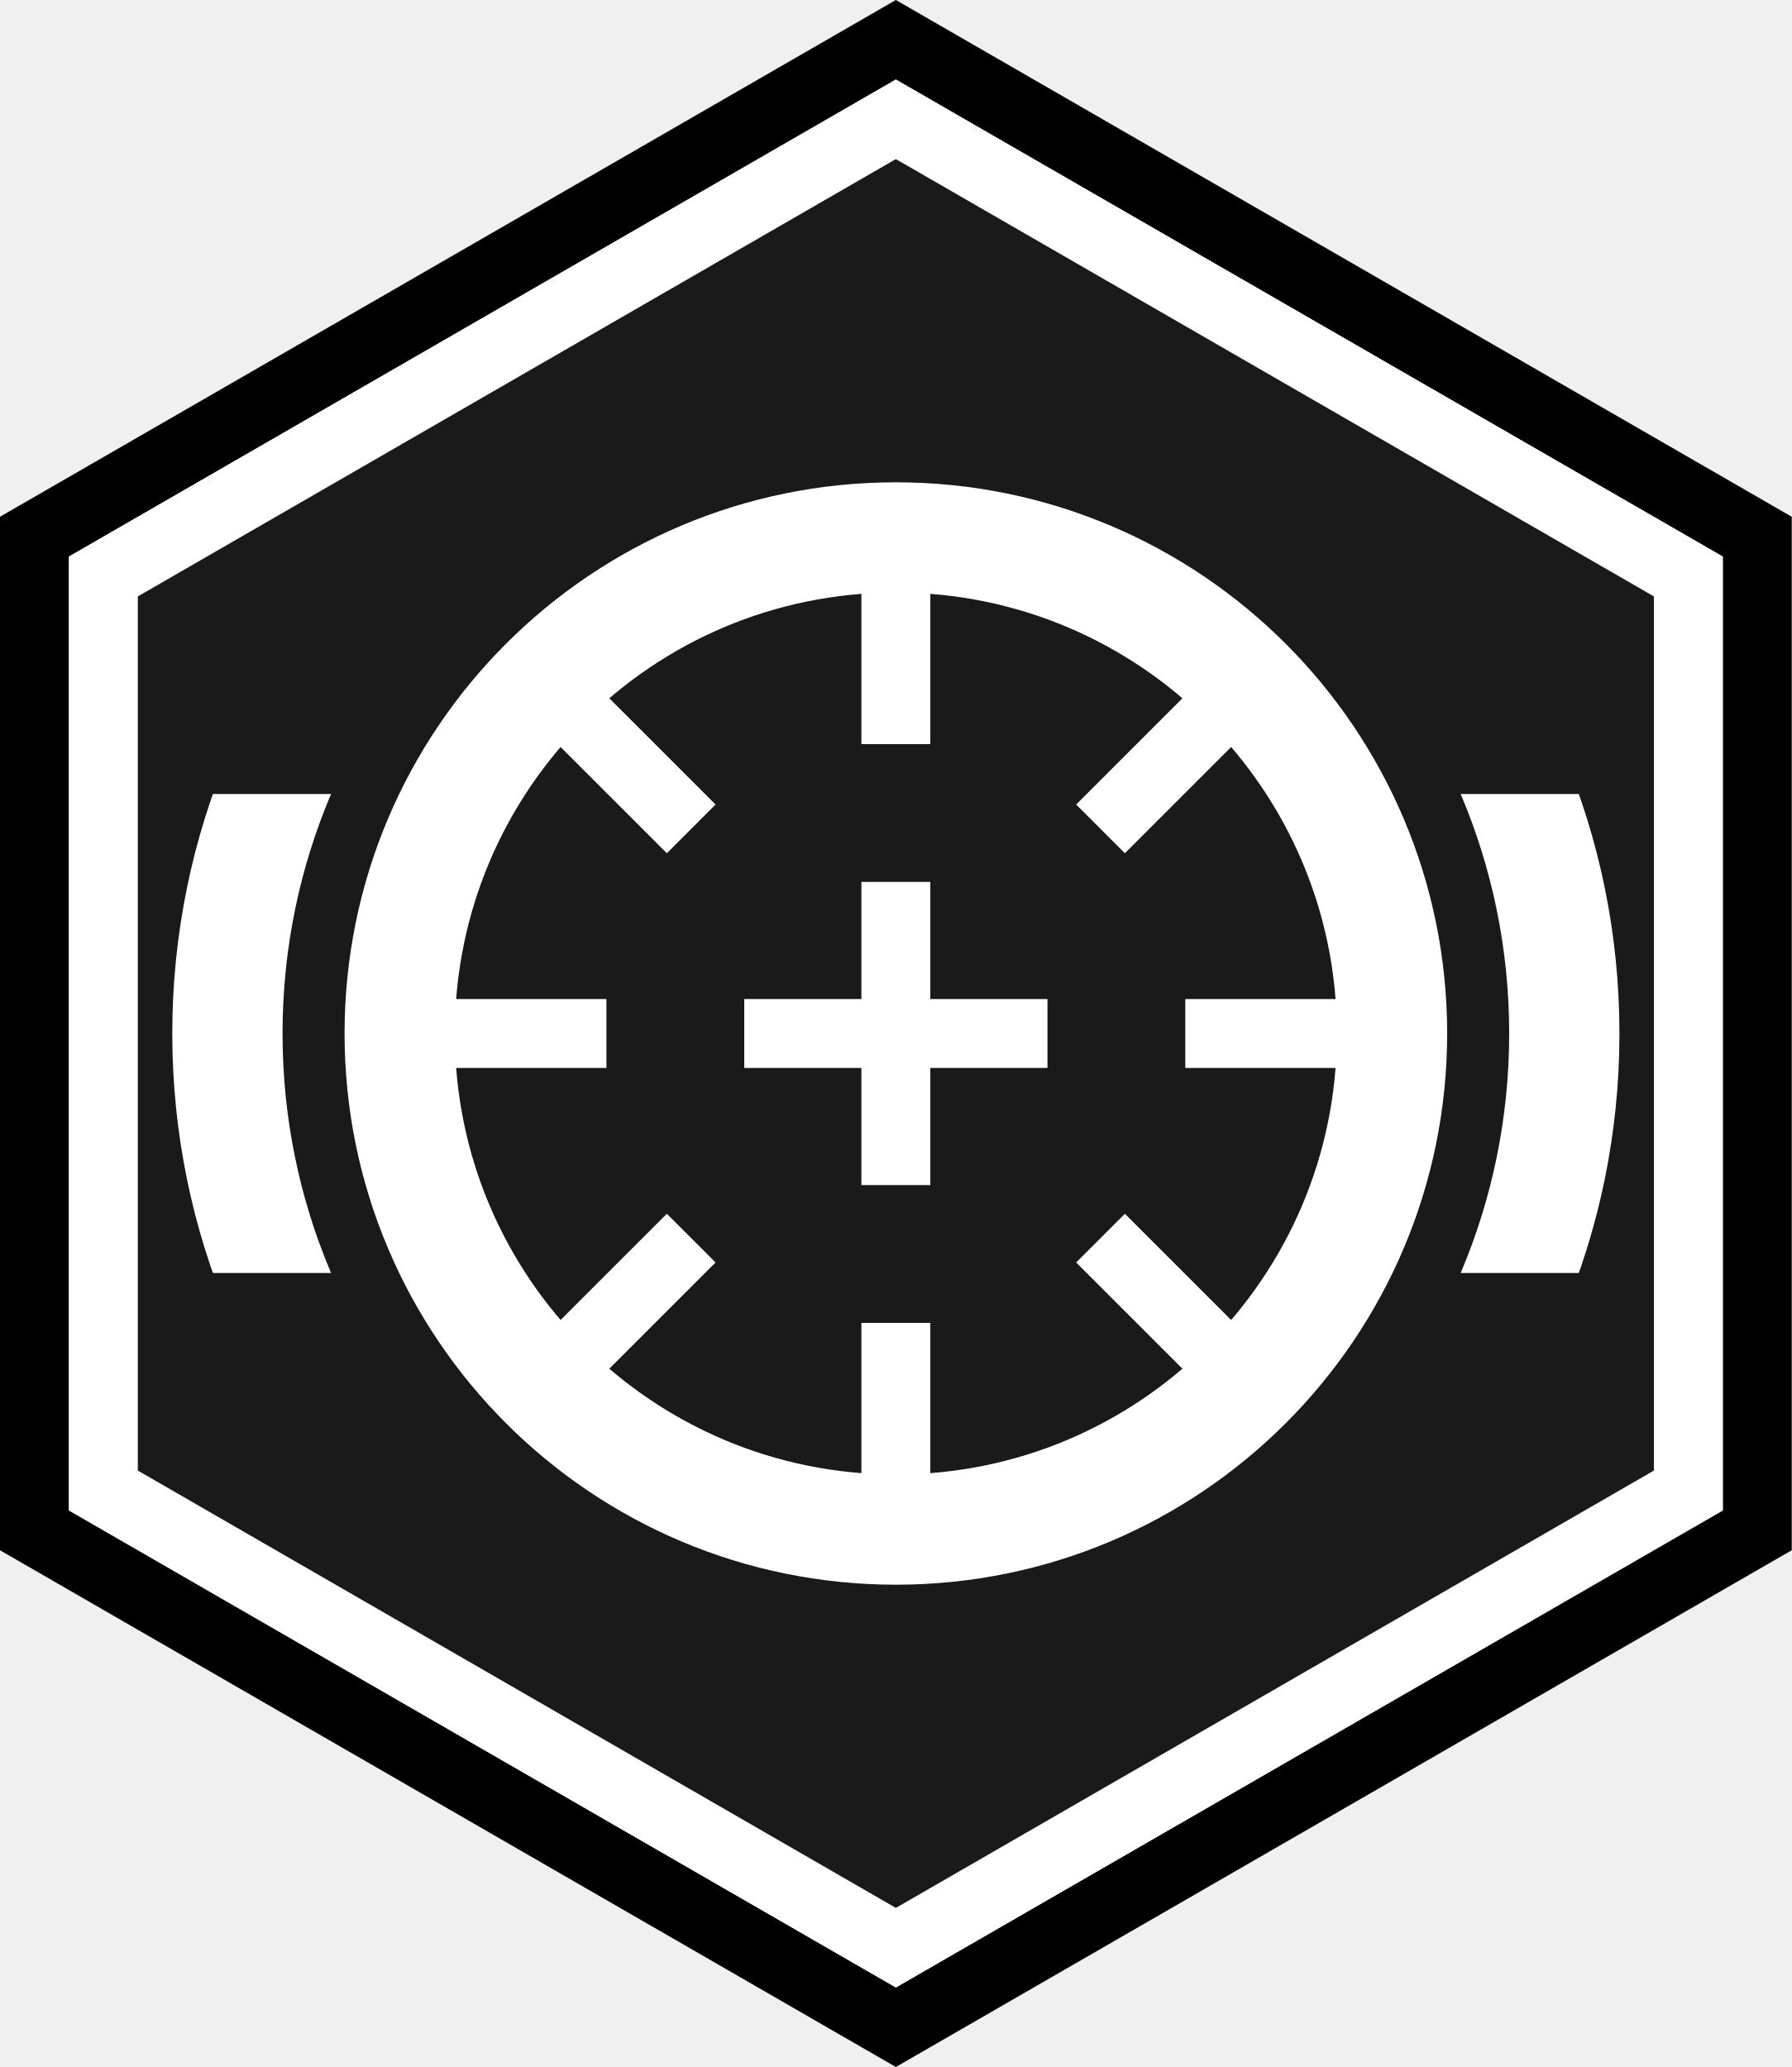
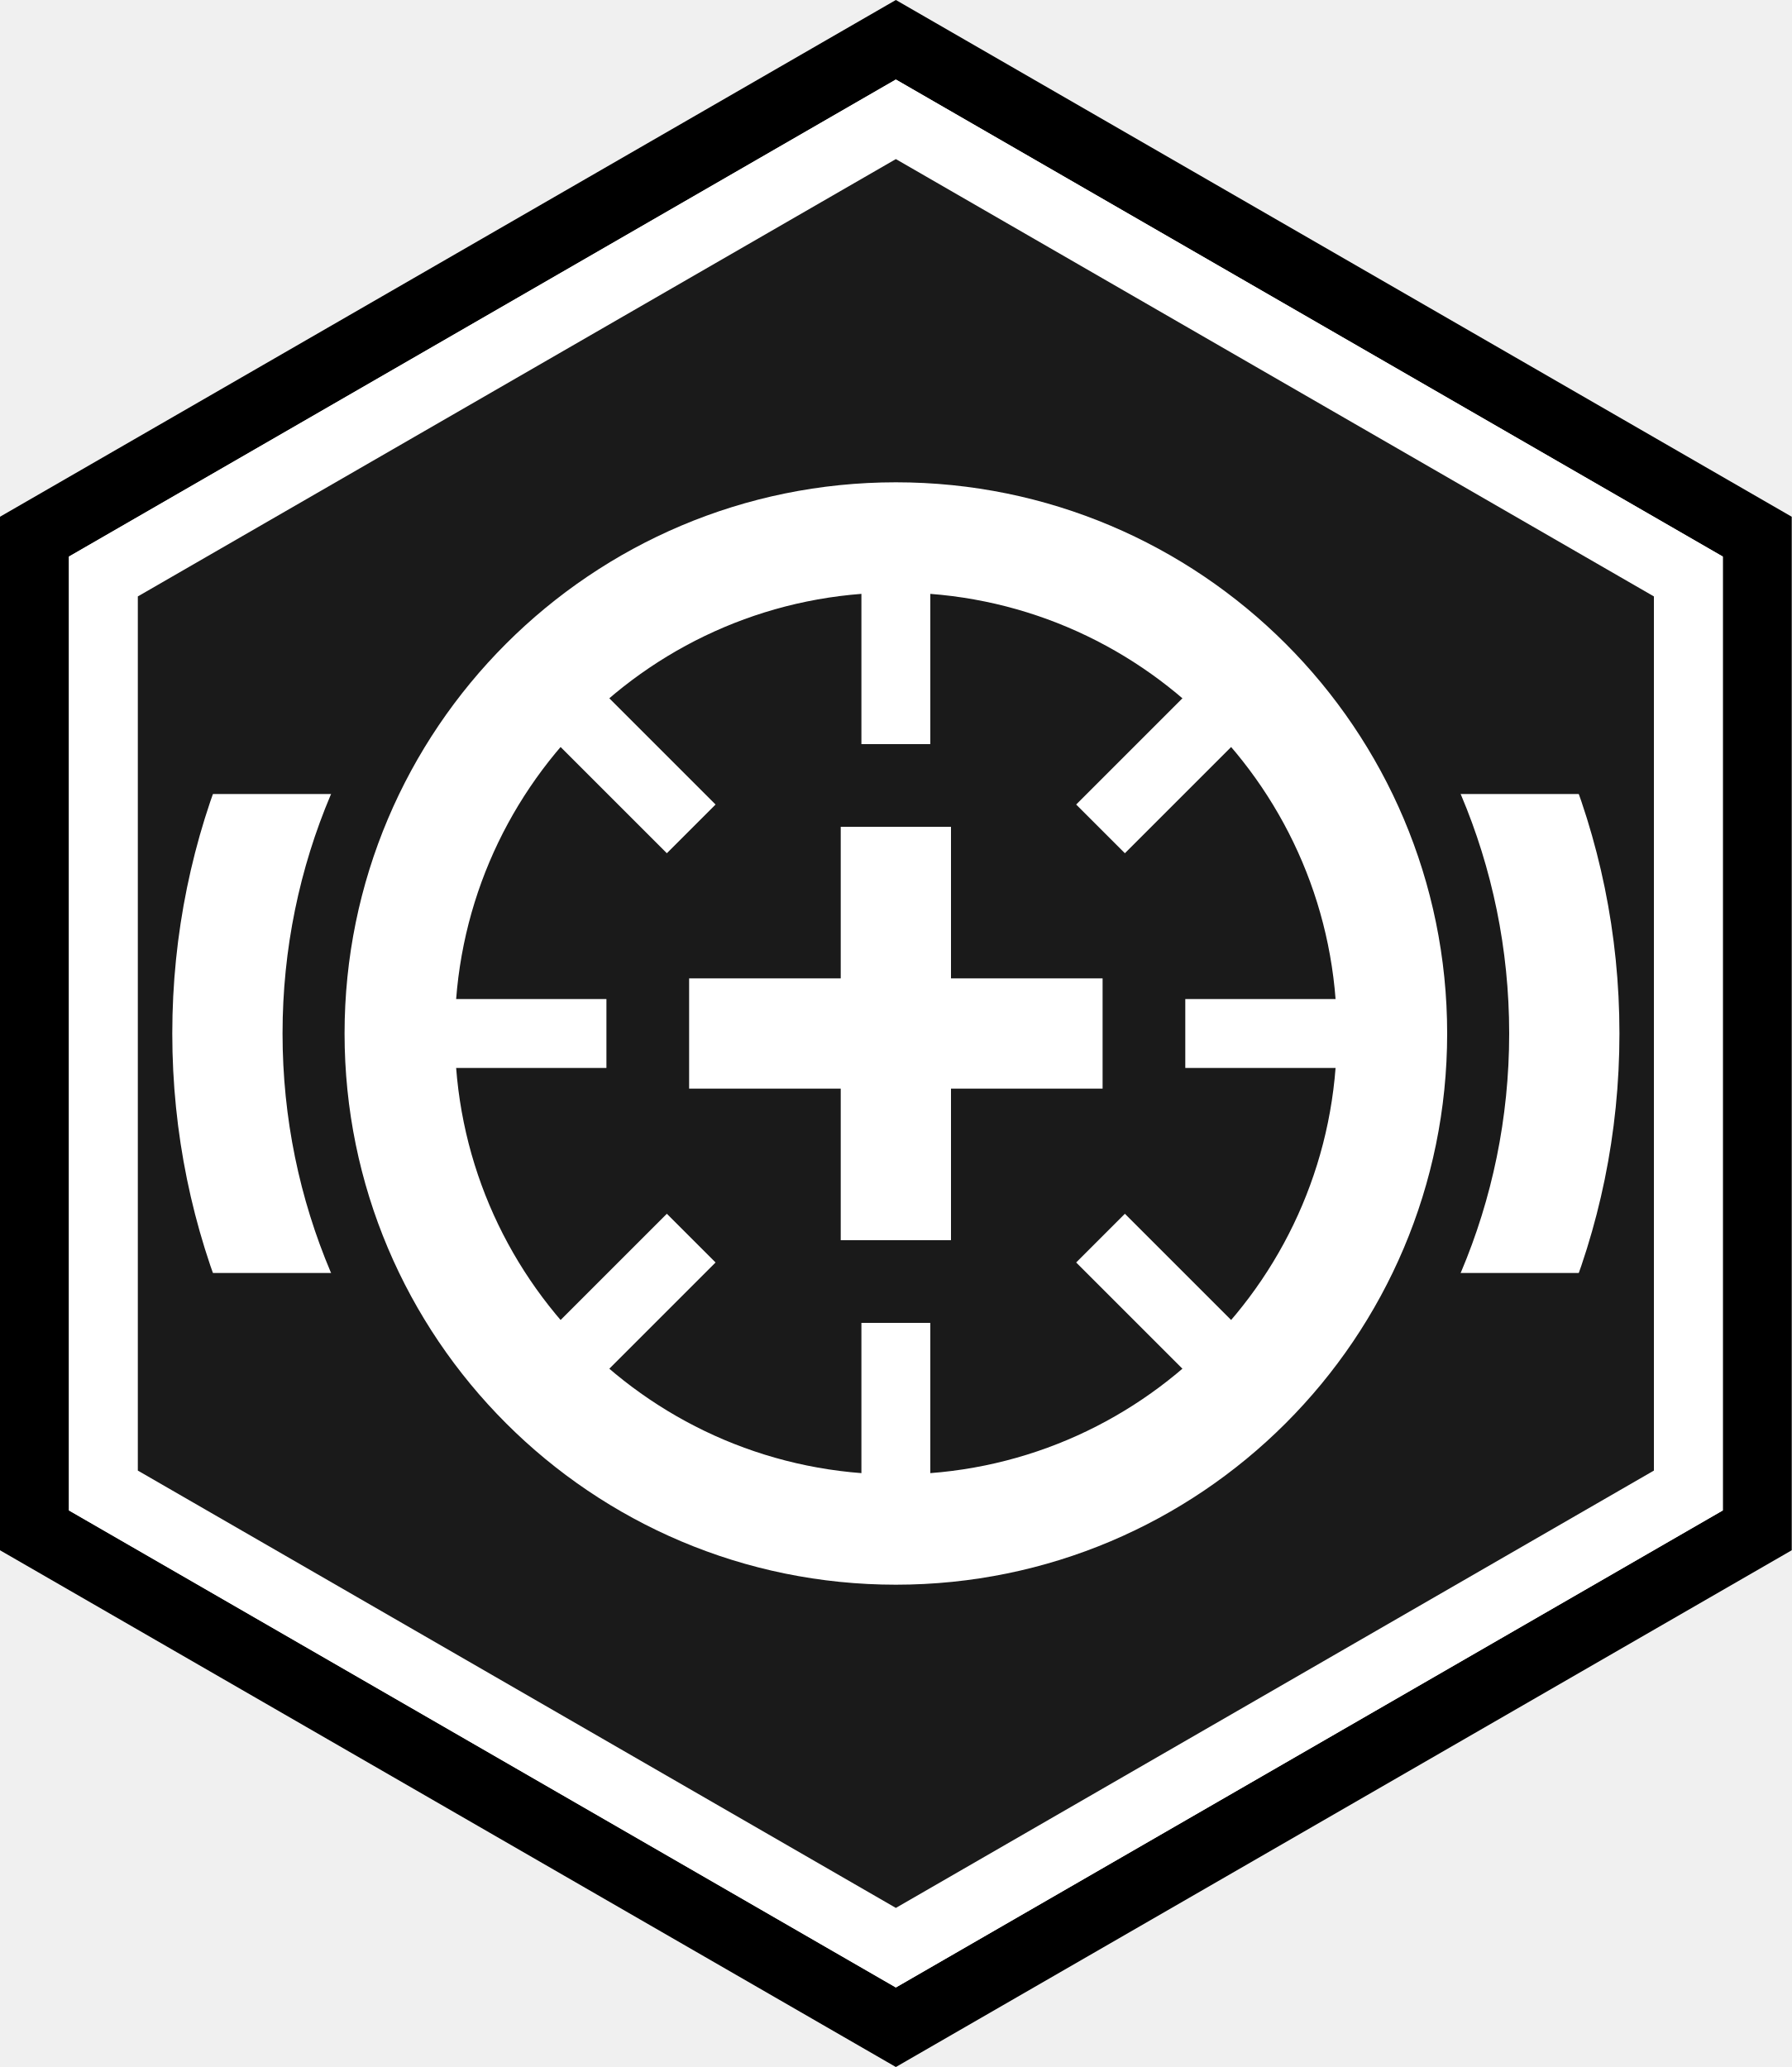
<svg xmlns="http://www.w3.org/2000/svg" viewBox="0 0 130 150" version="1.1" id="svg1" width="130" height="150" xml:space="preserve">
  <defs id="defs1">
    <mask maskUnits="userSpaceOnUse" id="mask-powermask-path-effect14">
      <path id="mask-powermask-path-effect14_box" style="fill:#ffffff;fill-opacity:1" d="M 11.5,21.5 H 118.5 V 128.5 H 11.5 Z" />
      <g id="g14" style="">
        <rect style="fill:#000000;stroke-width:8;stroke-linecap:round;stroke-linejoin:round" id="rect13" width="130" height="57.621" x="3.8405222e-05" y="92.379" d="M 3.8405222e-5,92.379 H 130 V 150 H 3.8405222e-5 Z" />
        <rect style="fill:#000000;stroke-width:8;stroke-linecap:round;stroke-linejoin:round" id="rect14" width="130" height="57.621" x="0" y="8.7183317e-08" d="M 0,8.7183317e-8 H 130 V 57.621 H 0 Z" />
      </g>
    </mask>
+     <filter id="mask-powermask-path-effect14_inverse" style="color-interpolation-filters:sRGB" height="100" width="100" x="-50" y="-50">
+       <feColorMatrix id="mask-powermask-path-effect14_primitive1" values="1" type="saturate" result="fbSourceGraphic" />
+       <feColorMatrix id="mask-powermask-path-effect14_primitive2" values="-1 0 0 0 1 0 -1 0 0 1 0 0 -1 0 1 0 0 0 1 0 " in="fbSourceGraphic" />
+     </filter>
  </defs>
  <polygon points="61.8,53.78 31,71.56 0.2,53.78 0.2,18.22 31,0.44 61.8,18.22 " fill="none" stroke="#ff3b57" stroke-width="1" id="hex-out" style="display:inline;mix-blend-mode:normal;fill:none;fill-opacity:1;stroke:#000000;stroke-width:2.465;stroke-dasharray:none;stroke-dashoffset:0;stroke-opacity:1" transform="matrix(2.029196,0,0,2.027961,2.09495,1.993413)" />
  <path id="hex-in" style="display:inline;mix-blend-mode:normal;fill:#1a1a1a;stroke:#ffffff;stroke-width:5;stroke-dasharray:none;stroke-opacity:1" d="m 7.5,41.838 c 0,22.108 0,44.216 0,66.324 19.167,11.06 38.333,22.12 57.5,33.18 19.167,-11.06 38.333,-22.12 57.5,-33.18 0,-22.108 0,-44.216 0,-66.324 C 103.333,30.778 84.167,19.718 65,8.658 45.833,19.718 26.667,30.778 7.5,41.838 Z" />
  <circle style="fill:none;stroke:#ffffff;stroke-width:8;stroke-linejoin:round;stroke-dasharray:none" id="path8-4" cx="65" cy="75" r="36" />
  <path style="display:inline;fill:none;stroke:#ffffff;stroke-width:8;stroke-linejoin:round;stroke-dasharray:none" id="path8-4-8" mask="url(#mask-powermask-path-effect14)" d="M 113.5,75 A 48.5,48.5 0 0 1 65,123.5 48.5,48.5 0 0 1 16.5,75 48.5,48.5 0 0 1 65,26.5 48.5,48.5 0 0 1 113.5,75 Z" />
-   <rect style="fill:#ffffff;stroke-width:8;stroke-linecap:round;stroke-linejoin:round" id="rect8" width="22" height="5" x="54" y="72.5" />
-   <rect style="fill:#ffffff;stroke-width:8;stroke-linecap:round;stroke-linejoin:round" id="rect8-2" width="22" height="5" x="64" y="-67.5" transform="rotate(90)" />
+   <rect style="fill:#ffffff;stroke-width:11.817;stroke-linecap:round;stroke-linejoin:round" id="rect8" width="30" height="8" x="-80" y="71" transform="scale(-1,1)" />
+   <rect style="fill:#ffffff;stroke-width:11.817;stroke-linecap:round;stroke-linejoin:round" id="rect8-2" width="30" height="8" x="60" y="-69" transform="rotate(90)" />
  <g id="g15">
    <rect style="fill:#ffffff;stroke-width:0;stroke-linecap:round;stroke-linejoin:round;stroke-dasharray:none" id="rect8-2-7-5" width="15" height="5" x="96" y="-67.5" transform="rotate(90)" />
    <rect style="fill:#ffffff;stroke-width:0;stroke-linecap:round;stroke-linejoin:round;stroke-dasharray:none" id="rect8-2-7" width="15" height="5" x="39" y="-67.5" transform="rotate(90)" />
    <rect style="fill:#ffffff;stroke-width:0;stroke-linecap:round;stroke-linejoin:round;stroke-dasharray:none" id="rect8-2-7-5-4" width="15" height="5" x="-44" y="-77.5" transform="scale(-1)" />
    <rect style="fill:#ffffff;stroke-width:0;stroke-linecap:round;stroke-linejoin:round;stroke-dasharray:none" id="rect8-2-7-2" width="15" height="5" x="-101" y="-77.5" transform="scale(-1)" />
    <rect style="fill:#ffffff;stroke-width:0;stroke-linecap:round;stroke-linejoin:round;stroke-dasharray:none" id="rect8-2-7-5-6" width="15" height="5" x="28.071" y="-101.495" transform="rotate(135)" />
    <rect style="fill:#ffffff;stroke-width:0;stroke-linecap:round;stroke-linejoin:round;stroke-dasharray:none" id="rect8-2-7-8" width="15" height="5" x="-28.929" y="-101.495" transform="rotate(135)" />
    <rect style="fill:#ffffff;stroke-width:0;stroke-linecap:round;stroke-linejoin:round;stroke-dasharray:none" id="rect8-2-7-5-4-5" width="15" height="5" x="-77.995" y="-9.571" transform="rotate(-135)" />
    <rect style="fill:#ffffff;stroke-width:0;stroke-linecap:round;stroke-linejoin:round;stroke-dasharray:none" id="rect8-2-7-2-7" width="15" height="5" x="-134.995" y="-9.571" transform="rotate(-135)" />
  </g>
</svg>
